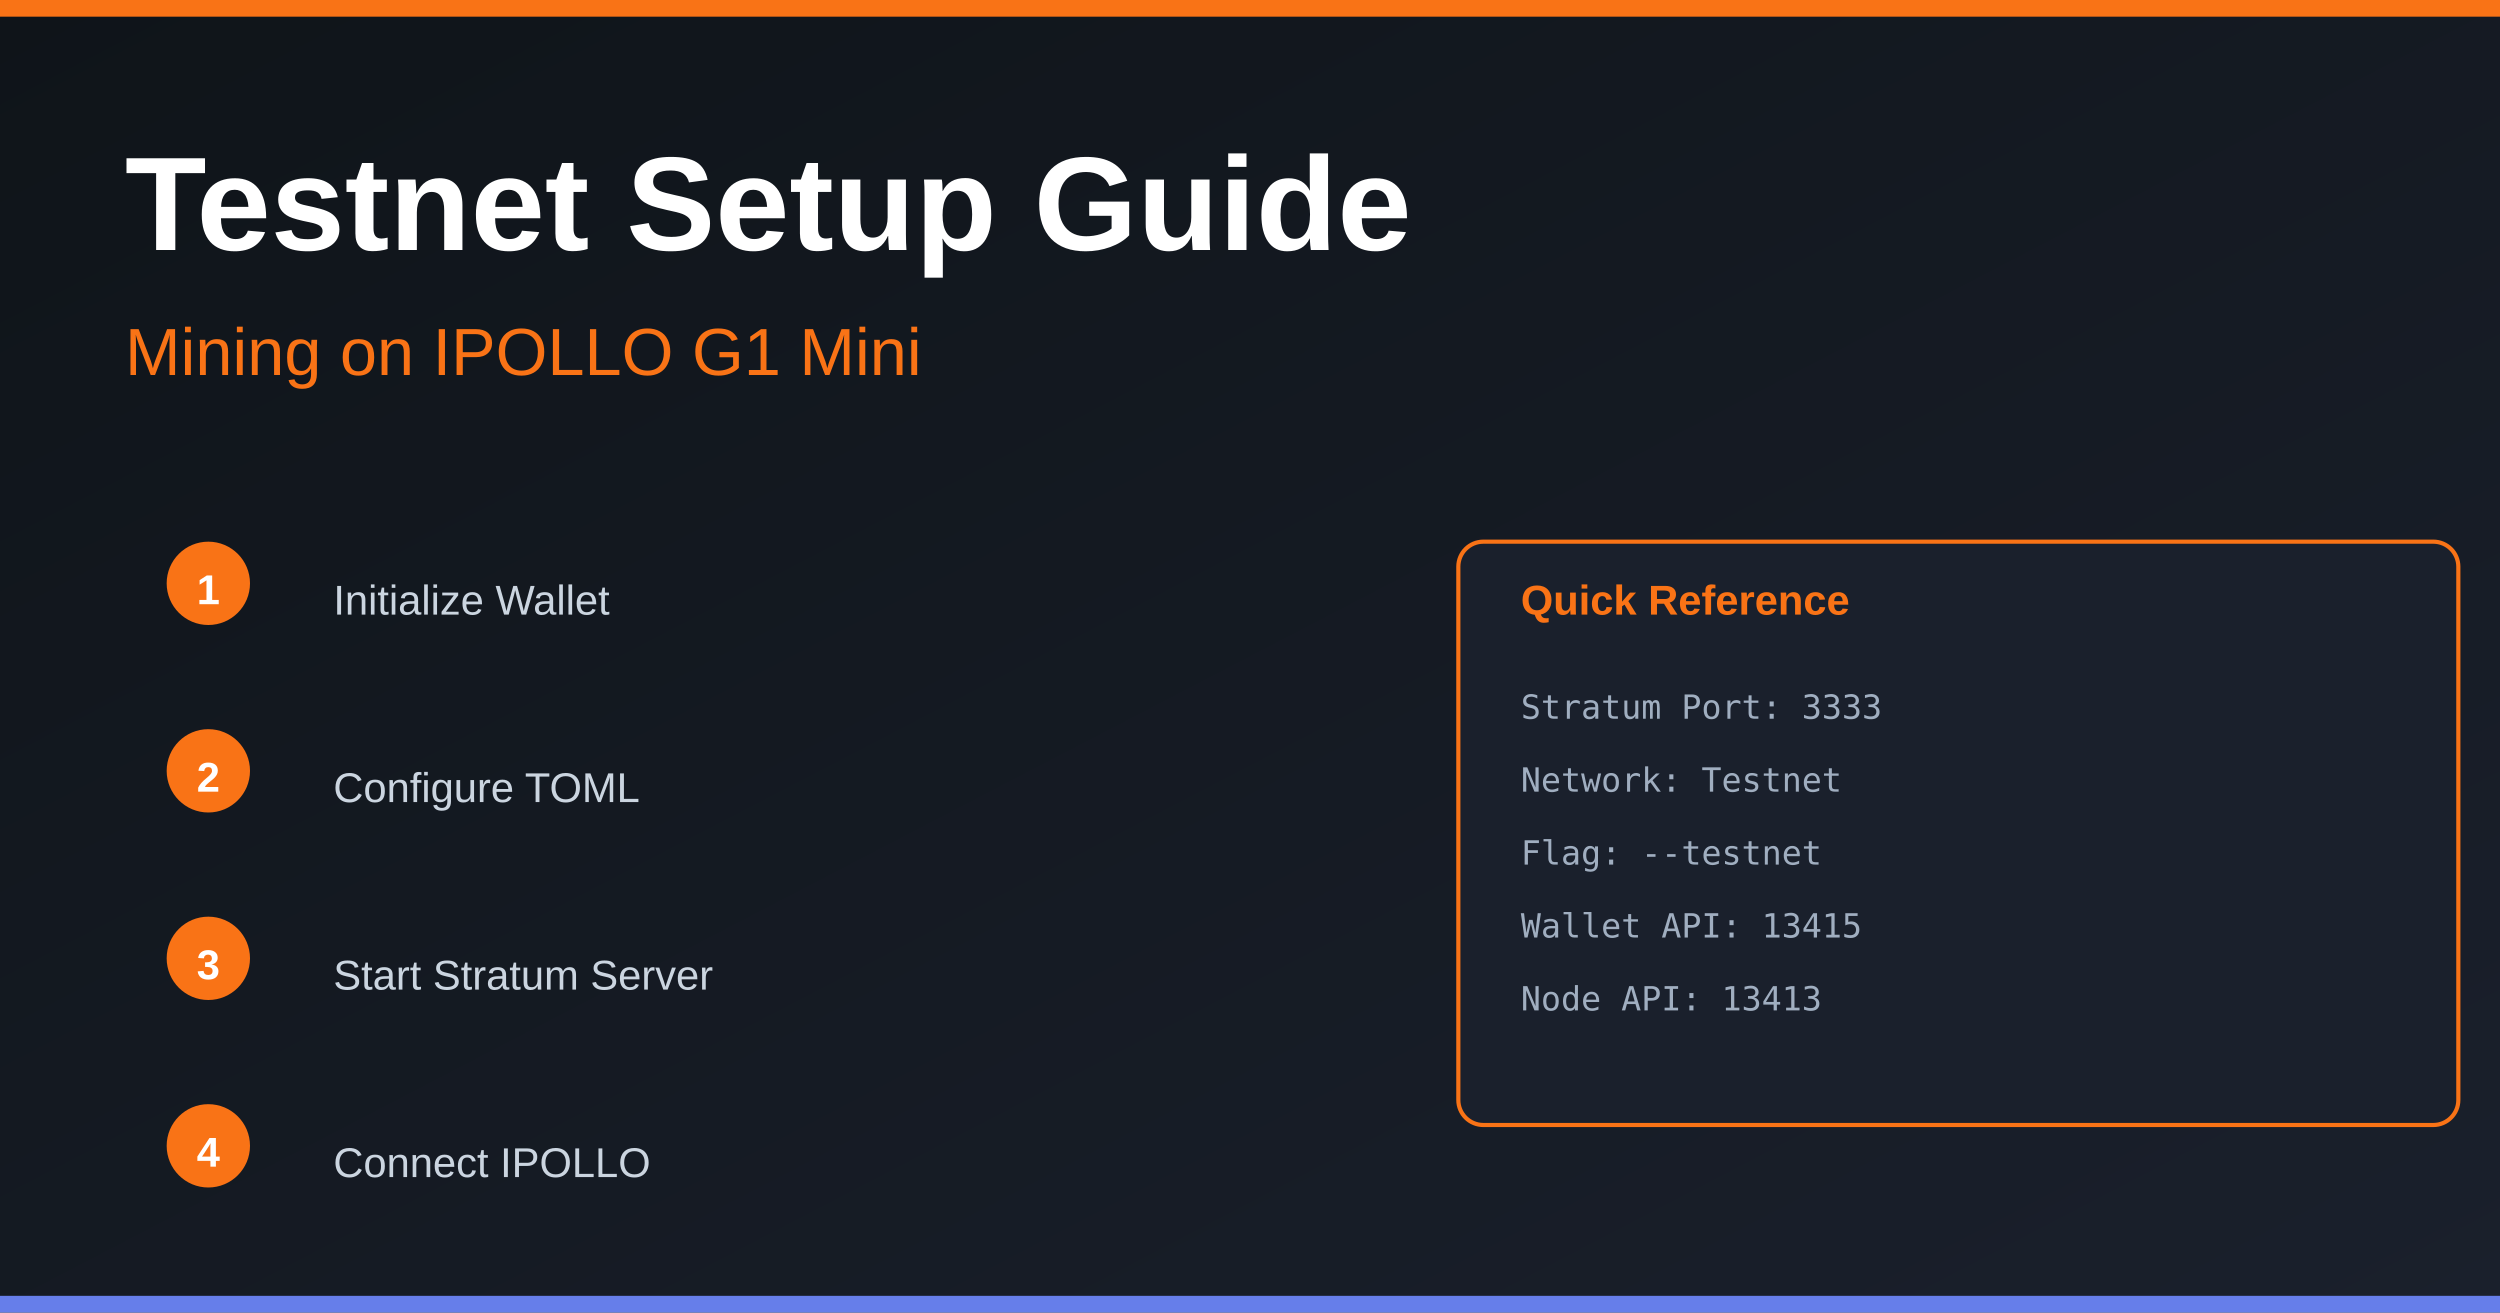
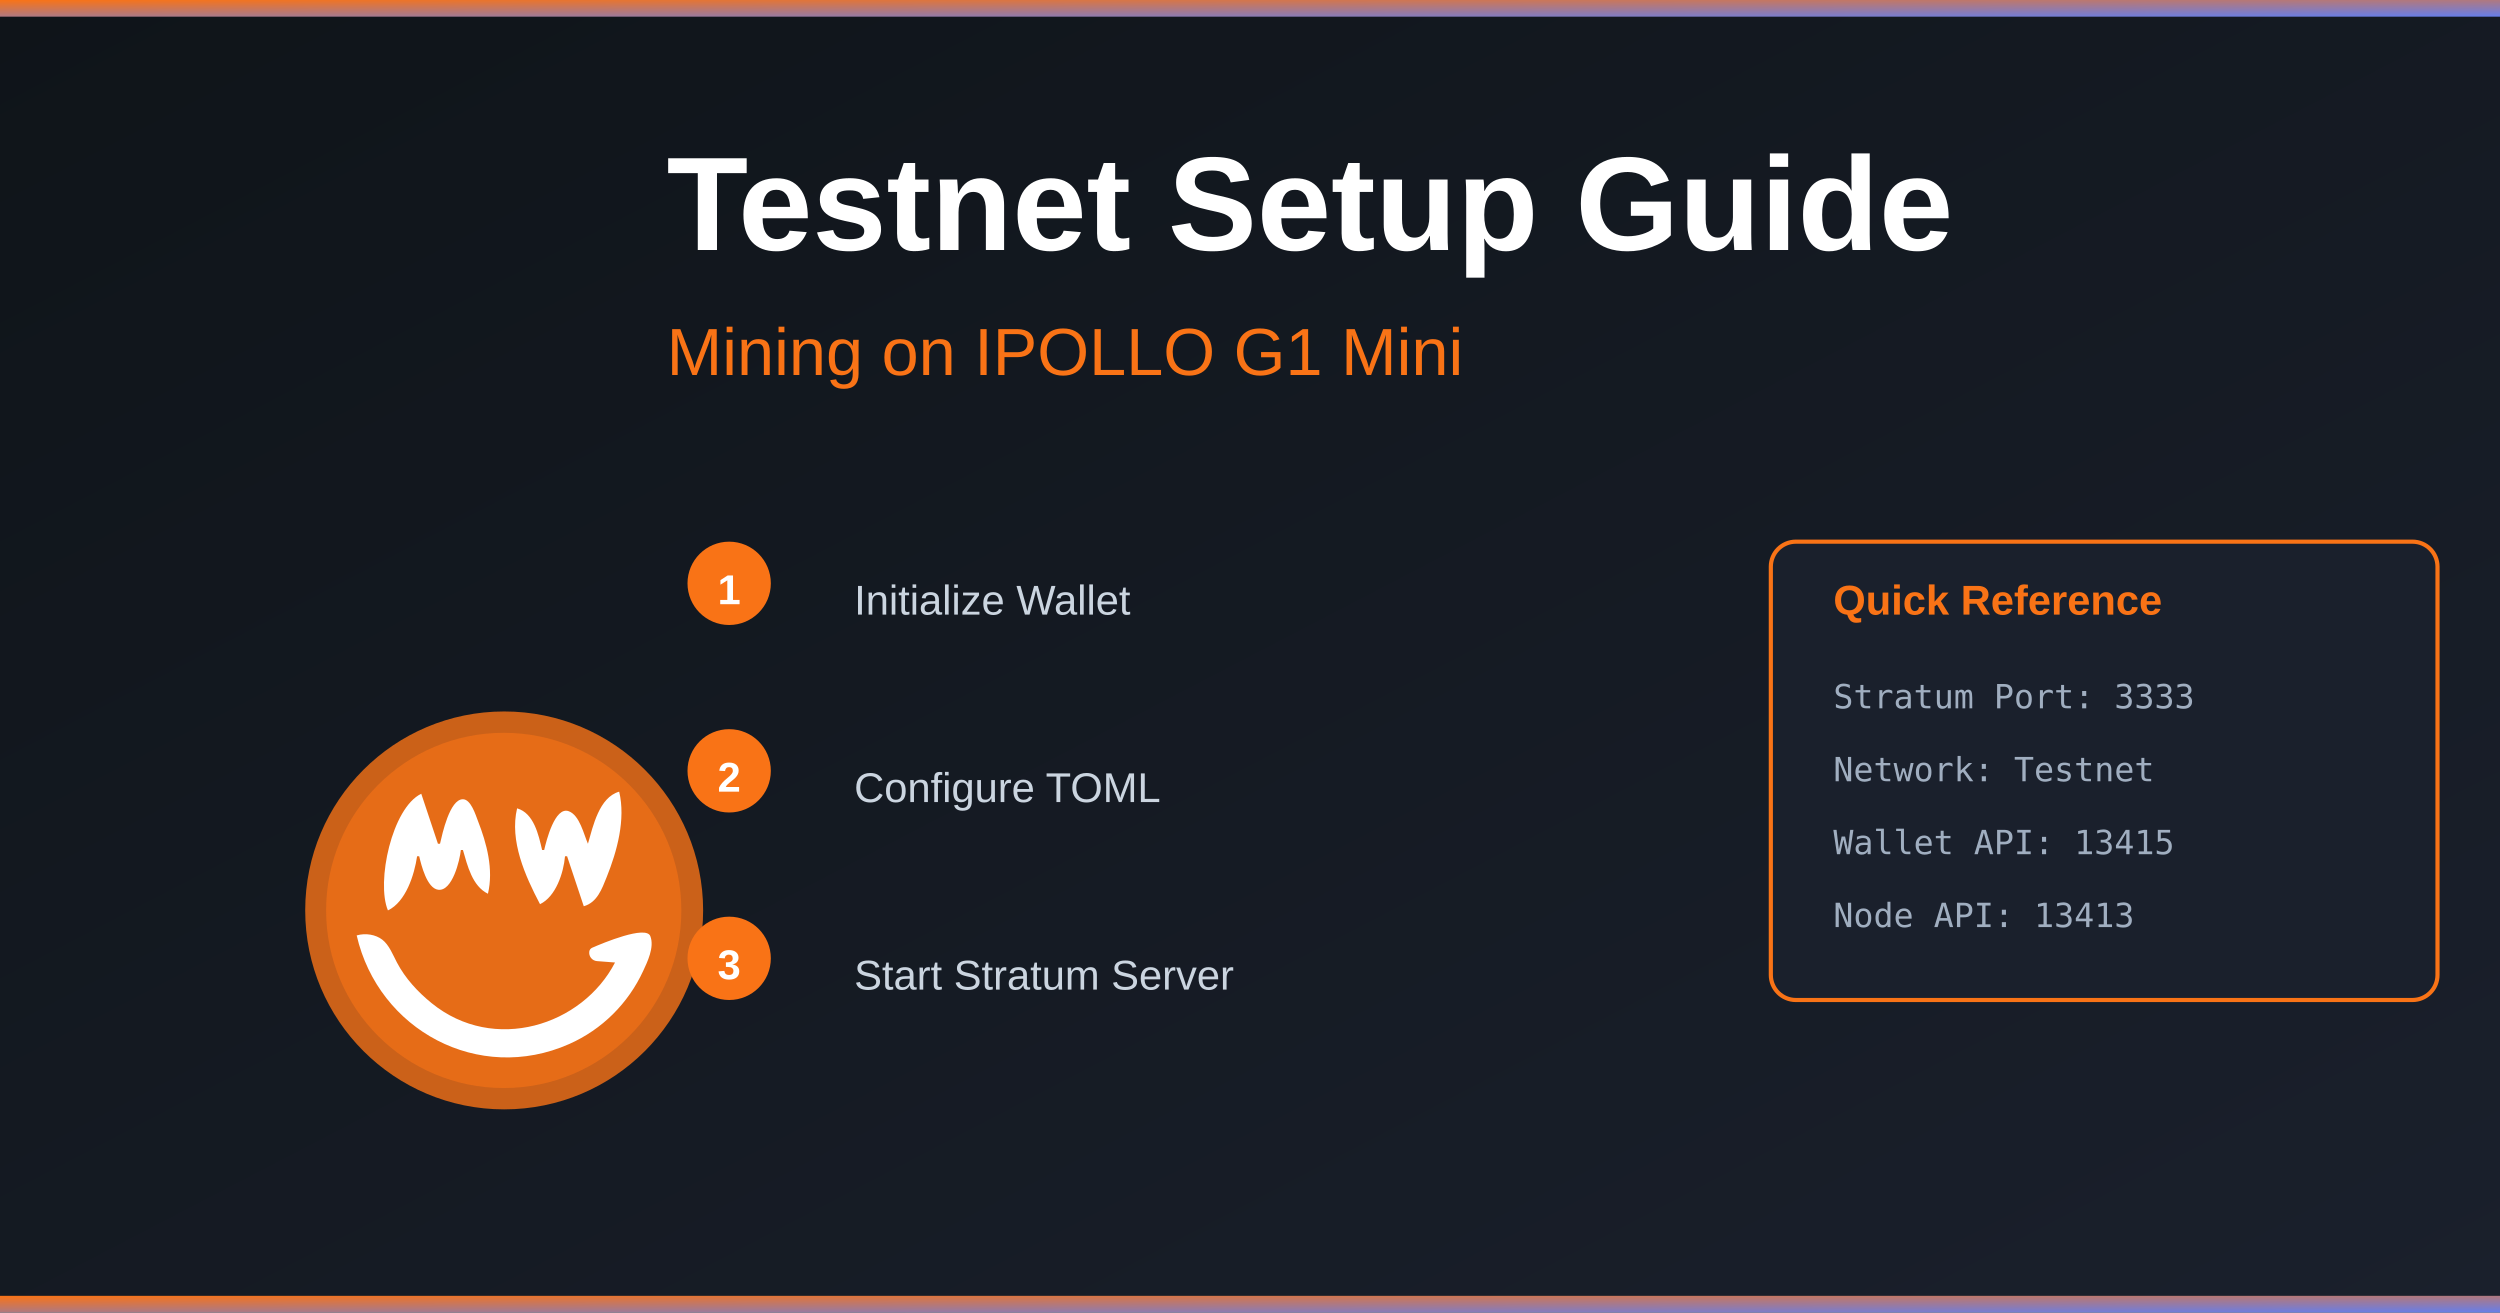
- <svg xmlns="http://www.w3.org/2000/svg" viewBox="0 0 1200 630">
+ <svg xmlns="http://www.w3.org/2000/svg" viewBox="0 0 1200 630" version="1.1" xml:space="preserve" style="fill-rule:evenodd;clip-rule:evenodd;stroke-linejoin:round;stroke-miterlimit:1.414;">
  <defs>
    <linearGradient id="guideGradient" x1="0%" y1="0%" x2="100%" y2="100%">
      <stop offset="0%" style="stop-color:#0f1419;stop-opacity:1" />
      <stop offset="100%" style="stop-color:#1a202c;stop-opacity:1" />
    </linearGradient>
+     <linearGradient id="accentGradient" x1="0%" y1="0%" x2="100%" y2="100%">
+       <stop offset="0%" style="stop-color:#f97316;stop-opacity:1" />
+       <stop offset="100%" style="stop-color:#667eea;stop-opacity:1" />
+     </linearGradient>
  </defs>
-   <rect width="1200" height="630" fill="url(#guideGradient)" />
-   <rect width="1200" height="8" fill="#f97316" />
-   <text x="60" y="120" font-family="Arial, sans-serif" font-size="64" font-weight="bold" fill="white">Testnet Setup Guide</text>
-   <text x="60" y="180" font-family="Arial, sans-serif" font-size="32" fill="#f97316">Mining on IPOLLO G1 Mini</text>
-   <g font-family="Arial, sans-serif" font-size="20" fill="#cbd5e0">
-     <circle cx="100" cy="280" r="20" fill="#f97316" />
-     <text x="100" y="290" text-anchor="middle" fill="white" font-weight="bold">1</text>
-     <text x="160" y="295">Initialize Wallet</text>
-     <circle cx="100" cy="370" r="20" fill="#f97316" />
-     <text x="100" y="380" text-anchor="middle" fill="white" font-weight="bold">2</text>
-     <text x="160" y="385">Configure TOML</text>
-     <circle cx="100" cy="460" r="20" fill="#f97316" />
-     <text x="100" y="470" text-anchor="middle" fill="white" font-weight="bold">3</text>
-     <text x="160" y="475">Start Stratum Server</text>
-     <circle cx="100" cy="550" r="20" fill="#f97316" />
-     <text x="100" y="560" text-anchor="middle" fill="white" font-weight="bold">4</text>
-     <text x="160" y="565">Connect IPOLLO</text>
+   <rect width="1200" height="630" style="fill:url(#guideGradient);" />
+   <rect width="1200" height="8" style="fill:url(#accentGradient);" />
+   <g transform="translate(120, 315) scale(1)">
+     <g transform="matrix(1.03804,0,0,1.03804,-19.1739,-16.0598)">
+       <circle cx="136" cy="133" r="92" style="fill:#f97316;opacity:0.8;" />
+     </g>
+     <g transform="matrix(1.06897,0,0,1.06897,-29.7347,-25.25)">
+       <circle cx="141.75" cy="137.75" r="79.75" style="fill:#f97316;opacity:0.6;" />
+     </g>
+     <g transform="matrix(1,0,0,1,0.208873,-2)">
+       <path d="M162,92C159.966,87.434 158.071,78.413 152.855,76.407C146.14,73.825 141.989,90.729 141,95L140,95C138.307,87.682 136.035,77.31 128,75C124.28,90.624 131.886,107.479 139,121C146.596,117.37 150.297,106.002 151,98L152,98L160,122C166.436,120.15 168.675,113.781 170.999,108C175.988,95.592 180.174,80.332 177,67C167.395,69.72 164.473,83.455 162,92M66,124C74.595,119.896 78.685,106.906 80,98L81,98C82.017,102.293 84.736,113.368 90.1,114.079C96.934,114.983 100.517,99.819 101,95L102,95C104.179,102.529 106.475,112.32 114,116C116.776,104.34 113.452,91.905 109.188,81C108.092,78.196 105.841,70.636 101.975,70.636C95.641,70.636 92.08,87.332 91,92L90,92L82,68C67.928,74.72 60.284,110.453 66,124M51,136C61.443,181.551 109.612,207.374 153,188.138C168.791,181.137 181.317,168.663 188.539,153C190.405,148.953 194.07,141.628 191.933,136.318C189.805,131.029 169.166,139.671 164.009,141.928C163.285,142.25 162.774,142.918 162.655,143.702C162.655,143.702 162.655,143.702 162.655,143.702C162.486,144.811 162.786,145.941 163.485,146.82C164.183,147.699 165.216,148.247 166.335,148.333C170.116,148.624 175,149 175,149C159.313,179.365 116.899,192.791 87,168.532C80.308,163.103 74.338,156.652 70.32,149C68.377,145.3 66.575,140.568 63.272,138.029C60.099,135.589 55.285,134.753 51,136Z" style="fill:white;fill-rule:nonzero;" />
+     </g>
  </g>
-   <rect x="700" y="260" width="480" height="280" rx="12" fill="#1a202c" stroke="#f97316" stroke-width="2" />
-   <text x="730" y="295" font-family="Arial, sans-serif" font-size="20" font-weight="bold" fill="#f97316">Quick Reference</text>
-   <text x="730" y="345" font-family="monospace" font-size="16" fill="#a0aec0">
-     <tspan x="730" y="345">Stratum Port: 3333</tspan>
-     <tspan x="730" y="380">Network: Testnet</tspan>
-     <tspan x="730" y="415">Flag: --testnet</tspan>
-     <tspan x="730" y="450">Wallet API: 13415</tspan>
-     <tspan x="730" y="485">Node API: 13413</tspan>
+   <text x="320" y="120" font-family="Arial, sans-serif" font-size="64" font-weight="bold" style="fill:white;">Testnet Setup Guide</text>
+   <text x="320" y="180" font-family="Arial, sans-serif" font-size="32" style="fill:#f97316;">Mining on IPOLLO G1 Mini</text>
+   <g font-family="Arial, sans-serif" font-size="20" style="fill:#cbd5e0;">
+     <circle cx="350" cy="280" r="20" style="fill:#f97316;" />
+     <text x="350" y="290" text-anchor="middle" font-weight="bold" style="fill:white;">1</text>
+     <text x="410" y="295">Initialize Wallet</text>
+     <circle cx="350" cy="370" r="20" style="fill:#f97316;" />
+     <text x="350" y="380" text-anchor="middle" font-weight="bold" style="fill:white;">2</text>
+     <text x="410" y="385">Configure TOML</text>
+     <circle cx="350" cy="460" r="20" style="fill:#f97316;" />
+     <text x="350" y="470" text-anchor="middle" font-weight="bold" style="fill:white;">3</text>
+     <text x="410" y="475">Start Stratum Server</text>
+   </g>
+   <rect x="850" y="260" width="320" height="220" rx="12" style="fill:#1a202c;stroke:#f97316;stroke-width:2;" />
+   <text x="880" y="295" font-family="Arial, sans-serif" font-size="20" font-weight="bold" style="fill:#f97316;">Quick Reference</text>
+   <text x="880" y="340" font-family="monospace" font-size="16" style="fill:#a0aec0;">
+     <tspan x="880" y="340">Stratum Port: 3333</tspan>
+     <tspan x="880" y="375">Network: Testnet</tspan>
+     <tspan x="880" y="410">Wallet API: 13415</tspan>
+     <tspan x="880" y="445">Node API: 13413</tspan>
  </text>
-   <rect y="622" width="1200" height="8" fill="#667eea" />
+   <rect y="622" width="1200" height="8" style="fill:url(#accentGradient);" />
</svg>
